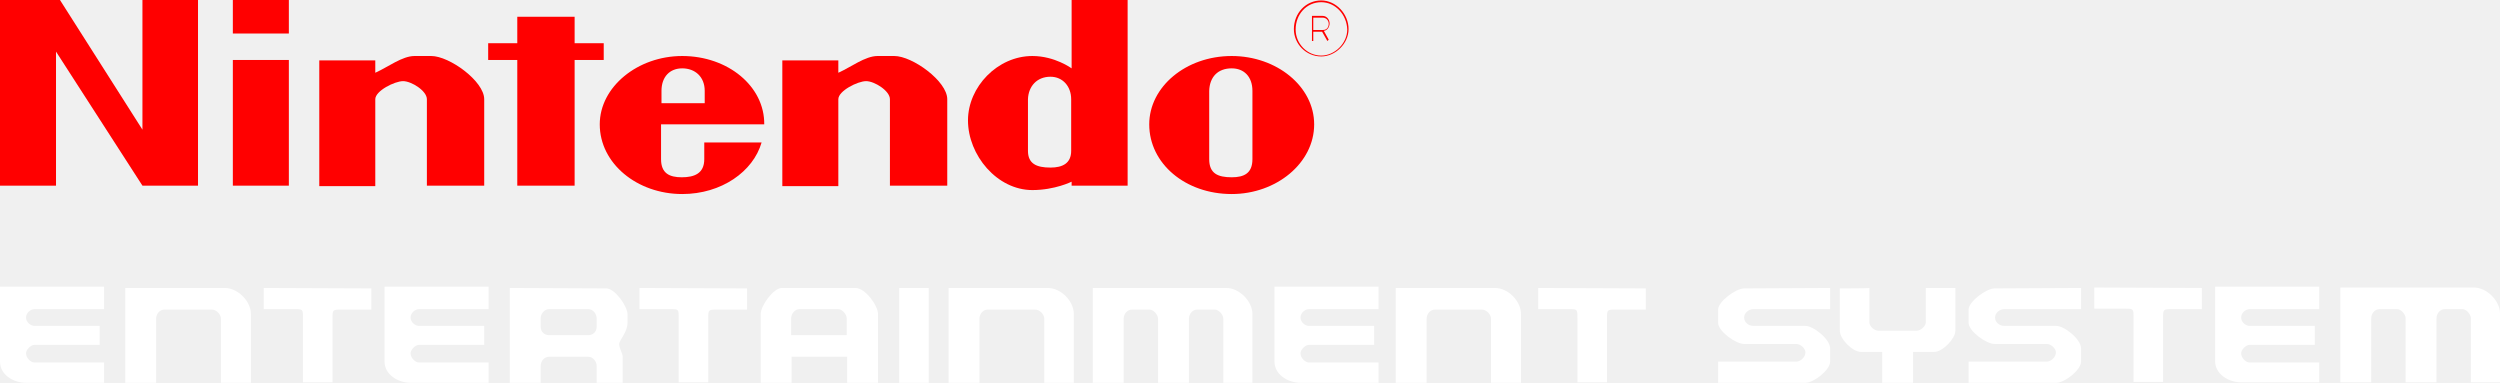
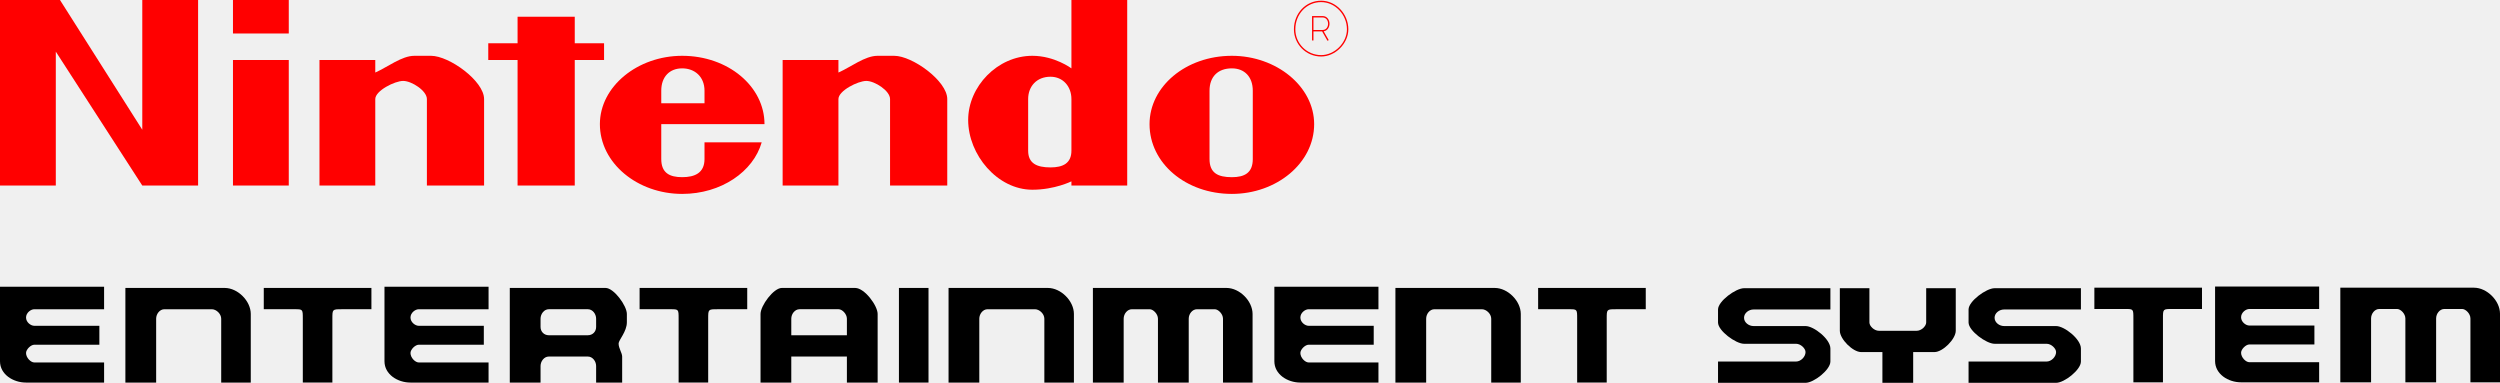
- <svg xmlns="http://www.w3.org/2000/svg" version="1.1" id="Ebene_1" x="0px" y="0px" viewBox="0 0 566.9 86.8" enable-background="new 0 0 566.9 86.8" xml:space="preserve">
+ <svg xmlns="http://www.w3.org/2000/svg" version="1.1" id="Ebene_1" x="0px" y="0px" width="566.929px" height="86.813px" viewBox="0 0 566.929 86.813" enable-background="new 0 0 566.929 86.813" xml:space="preserve">
  <g>
-     <path fill="#FF0000" d="M44.9,42.1V0H32.3v29.4L13.6,0H0v42.1h12.7V11.7l19.6,30.4H44.9z" />
-     <path fill="#FF0000" d="M65.5,42.1V13.6H52.8v28.5L65.5,42.1L65.5,42.1z" />
-     <path fill="#FF0000" d="M65.5,7.6V0H52.8v7.6H65.5z" />
-     <path fill="#FF0000" d="M109.8,42.1V22.5c0-4.1-7.9-9.8-12-9.8H94c-2.8,0-6,2.5-8.9,3.8v-2.8H72.4v28.5h12.7V22.5   c0-1.9,4.4-4.1,6.3-4.1c1.9,0,5.4,2.2,5.4,4.1v19.6L109.8,42.1L109.8,42.1z" />
+     <path fill="#FF0000" d="M44.922,42.076V0H32.266v29.421L13.603,0H0v42.076h12.655V11.707l19.61,30.369H44.922z" />
+     <path fill="#FF0000" d="M65.486,42.076V13.604H52.832v28.473L65.486,42.076L65.486,42.076z" />
+     <path fill="#FF0000" d="M65.486,7.594V0H52.832v7.594H65.486z" />
+     <path fill="#FF0000" d="M109.777,42.076V22.464c0-4.114-7.908-9.808-12.021-9.808h-3.797c-2.846,0-6.01,2.529-8.857,3.795v-2.847   H72.447v28.473h12.654V22.464c0-1.899,4.43-4.114,6.329-4.114c1.897,0,5.377,2.214,5.377,4.114v19.613L109.777,42.076   L109.777,42.076z" />
    <g id="_x33_162_1_">
-       <path fill="#FF0000" d="M214.8,42.1V22.5c0-4.1-7.9-9.8-12-9.8H199c-2.8,0-6,2.5-8.9,3.8v-2.8h-12.7v28.5h12.7V22.5    c0-1.9,4.4-4.1,6.3-4.1c1.9,0,5.4,2.2,5.4,4.1v19.6H214.8z" />
+       <path fill="#FF0000" d="M214.811,42.077V22.463c0-4.111-7.908-9.807-12.025-9.807h-3.795c-2.847,0-6.009,2.53-8.858,3.795v-2.847    h-12.654v28.473h12.654V22.463c0-1.897,4.432-4.111,6.325-4.111c1.896,0,5.381,2.214,5.381,4.111v19.614H214.811z" />
    </g>
-     <path fill="#FF0000" d="M130.3,42.1V13.6h6.6V9.8h-6.6v-6h-13v6h-6.6v3.8h6.6v28.5L130.3,42.1L130.3,42.1z" />
-     <path fill="#FF0000" d="M154.7,12.7c-10.1,0-18.7,7-18.7,15.5c0,8.9,8.5,15.8,18.7,15.8c8.9,0,16.1-5.1,18-11.7h-13v3.8   c0,3.2-2.2,4.1-5.1,4.1c-2.8,0-4.7-0.9-4.7-4.1v-7.9h23.4C173.4,19.6,165.1,12.7,154.7,12.7z M154.7,15.5c2.9,0,5.1,1.9,5.1,5.1   v2.8H150v-2.8C150,17.4,151.9,15.5,154.7,15.5z" />
-     <path fill="#FF0000" d="M279.3,12.7c-10.4,0-18.7,7-18.7,15.5c0,8.9,8.2,15.8,18.7,15.8c10.1,0,18.7-7,18.7-15.8   C298,19.6,289.5,12.7,279.3,12.7z M279.3,15.5c2.8,0,4.7,1.9,4.7,5.1v15.5c0,3.2-1.9,4.1-4.7,4.1c-3.2,0-5.1-0.9-5.1-4.1V20.6   C274.3,17.4,276.2,15.5,279.3,15.5z" />
-     <path fill="#FF0000" d="M243,0v15.5c0,0-3.8-2.8-8.9-2.8c-7.9,0-14.6,7-14.6,14.6c0,7.9,6.6,15.8,14.6,15.8c5.1,0,8.9-1.9,8.9-1.9   v0.9h12.7V0H243z M238.2,17.4c2.8,0,4.7,2.2,4.7,5.1v11.7c0,2.8-1.9,3.8-4.7,3.8c-3.2,0-5.1-0.9-5.1-3.8V22.5   C233.2,19.6,235.1,17.4,238.2,17.4z" />
-     <path fill="#FF0000" d="M299.6,12.8c-3.4,0-6.2-2.8-6.2-6.2c0-3.6,2.7-6.5,6.2-6.5c3.3,0,6.2,3,6.2,6.5   C305.8,9.9,302.8,12.8,299.6,12.8z M299.6,0.5c-3.3,0-5.8,2.7-5.8,6.2c0,3.2,2.6,5.9,5.8,5.9c3.1,0,5.9-2.8,5.9-5.9   C305.4,3.3,302.8,0.5,299.6,0.5z M301,9.3l-1.2-2.1h-2v2.1h-0.3V3.6h2.4c1,0,1.6,0.9,1.6,1.7c0,0.8-0.5,1.6-1.3,1.7l1.1,2L301,9.3z    M297.9,6.8h2.1c0.9,0,1.3-0.7,1.3-1.4S300.8,4,299.9,4h-2.1V6.8z" />
-     <path fill="#FFFFFF" d="M56.9,86.8V71.2c0-2.9-3-5.9-5.9-5.9H28.4v21.5h7V72.3c0-1.1,0.8-2.1,1.9-2.1H48c1.1,0,2.1,1.1,2.1,2.1   v14.5C50.2,86.8,56.9,86.8,56.9,86.8z" />
+     <path fill="#FF0000" d="M130.338,42.076V13.604h6.646V9.807h-6.646v-6.01h-12.967v6.01h-6.646v3.797h6.646v28.473L130.338,42.076   L130.338,42.076z" />
+     <path fill="#FF0000" d="M154.7,12.655c-10.122,0-18.663,6.959-18.663,15.5c0,8.86,8.542,15.818,18.663,15.818   c8.857,0,16.135-5.062,18.033-11.703h-12.971v3.795c0,3.163-2.213,4.112-5.063,4.112c-2.849,0-4.744-0.949-4.744-4.112v-7.909   h23.412C173.368,19.615,165.139,12.655,154.7,12.655z M154.7,15.503c2.85,0,5.063,1.898,5.063,5.062v2.848h-9.807v-2.849   C149.955,17.401,151.851,15.503,154.7,15.503z" />
+     <path fill="#FF0000" d="M279.349,12.655c-10.442,0-18.666,6.959-18.666,15.5c0,8.86,8.224,15.818,18.666,15.818   c10.118,0,18.663-6.958,18.663-15.818C298.012,19.615,289.467,12.655,279.349,12.655z M279.349,15.503   c2.846,0,4.746,1.898,4.746,5.062v15.503c0,3.163-1.9,4.112-4.746,4.112c-3.164,0-5.063-0.949-5.063-4.112V20.563   C274.287,17.401,276.185,15.503,279.349,15.503z" />
+     <path fill="#FF0000" d="M242.968,0v15.502c0,0-3.801-2.847-8.861-2.847c-7.909,0-14.553,6.959-14.553,14.551   c0,7.91,6.644,15.819,14.553,15.819c5.062,0,8.861-1.898,8.861-1.898v0.949h12.651V0H242.968z M238.219,17.401   c2.848,0,4.749,2.214,4.749,5.063v11.705c0,2.849-1.901,3.795-4.749,3.795c-3.164,0-5.063-0.947-5.063-3.795V22.464   C233.158,19.615,235.055,17.401,238.219,17.401z" />
+     <path fill="#FF0000" d="M299.591,12.815c-3.399,0-6.166-2.768-6.166-6.171c0-3.637,2.709-6.486,6.166-6.486   c3.347,0,6.174,2.971,6.174,6.486C305.765,9.874,302.823,12.815,299.591,12.815z M299.591,0.478c-3.278,0-5.846,2.708-5.846,6.167   c0,3.227,2.622,5.852,5.846,5.852c3.063,0,5.854-2.789,5.854-5.852C305.446,3.302,302.764,0.478,299.591,0.478z M301.036,9.255   l-1.217-2.134h-1.964v2.055h-0.319V3.637h2.376c1.039,0,1.582,0.876,1.582,1.742c0,0.79-0.451,1.587-1.318,1.722l1.138,1.995   L301.036,9.255z M297.855,6.802h2.057c0.867,0,1.263-0.737,1.263-1.423s-0.396-1.423-1.263-1.423h-2.057V6.802z" />
+     <path d="M56.868,86.756V71.198c0-2.949-2.952-5.9-5.904-5.9H28.434v21.459h6.977V72.274c0-1.074,0.801-2.148,1.875-2.148h10.729   c1.074,0,2.148,1.074,2.148,2.148v14.482H56.868z" />
    <g id="_x32_399_1_">
-       <path fill="#FFFFFF" d="M243.5,86.8V71.2c0-2.9-2.9-5.9-5.9-5.9h-22.5v21.5h7V72.3c0-1.1,0.8-2.1,1.9-2.1h10.7    c1.1,0,2.1,1.1,2.1,2.1v14.5C236.8,86.8,243.5,86.8,243.5,86.8z" />
+       <path d="M243.534,86.756V71.198c0-2.949-2.949-5.9-5.897-5.9h-22.533v21.459h6.973V72.274c0-1.074,0.808-2.148,1.875-2.148h10.729    c1.073,0,2.147,1.074,2.147,2.148v14.482H243.534z" />
    </g>
-     <path fill="#FFFFFF" d="M344.9,86.8V71.2c0-2.9-2.9-5.9-5.9-5.9h-22.5v21.5h7V72.3c0-1.1,0.8-2.1,1.9-2.1H336   c1.1,0,2.1,1.1,2.1,2.1v14.5C338.2,86.8,344.9,86.8,344.9,86.8z" />
-     <path fill="#FFFFFF" d="M284,86.8V71.2c0-2.9-3-5.9-5.9-5.9h-30.3v21.5h7V72.3c0-1.1,0.8-2.1,1.9-2.1h4c0.8,0,1.9,1.1,1.9,2.1v14.5   h7V72.3c0-1.1,0.8-2.1,1.9-2.1h4c0.8,0,1.9,1.1,1.9,2.1v14.5C277.3,86.8,284,86.8,284,86.8z" />
-     <path fill="#FFFFFF" d="M23.6,86.8H5.9c-3,0-5.9-1.9-5.9-4.8V65h23.6v5.1H7.8c-0.8,0-1.9,0.8-1.9,1.9s1.1,1.9,1.9,1.9h14.8v4.3H7.8   c-0.8,0-1.9,1.1-1.9,1.9c0,1.1,1.1,2.1,1.9,2.1h15.8C23.6,82.2,23.6,86.8,23.6,86.8z" />
-     <path fill="#FFFFFF" d="M110.8,86.8H93.1c-2.9,0-5.9-1.9-5.9-4.8V65h23.6v5.1H95c-0.8,0-1.9,0.8-1.9,1.9s1.1,1.9,1.9,1.9h14.8v4.3   H95c-0.8,0-1.9,1.1-1.9,1.9c0,1.1,1.1,2.1,1.9,2.1h15.8L110.8,86.8L110.8,86.8z" />
-     <path fill="#FFFFFF" d="M312.6,86.8h-17.7c-2.9,0-5.9-1.9-5.9-4.8V65h23.6v5.1h-15.8c-0.8,0-1.9,0.8-1.9,1.9s1.1,1.9,1.9,1.9h14.8   v4.3h-14.8c-0.8,0-1.9,1.1-1.9,1.9c0,1.1,1.1,2.1,1.9,2.1h15.8V86.8z" />
-     <path fill="#FFFFFF" d="M59.8,65.3v4.8h7c1.9,0,1.9,0,1.9,2.1v14.5h6.7V72.3c0-2.1,0-2.1,2.1-2.1h6.7v-4.8L59.8,65.3L59.8,65.3z" />
-     <path fill="#FFFFFF" d="M145,65.3v4.8h7c1.9,0,1.9,0,1.9,2.1v14.5h6.7V72.3c0-2.1,0-2.1,2.1-2.1h6.7v-4.8L145,65.3L145,65.3   L145,65.3z" />
-     <path fill="#FFFFFF" d="M348.8,65.3v4.8h7c1.9,0,1.9,0,1.9,2.1v14.5h6.7V72.3c0-2.1,0-2.1,2.1-2.1h6.7v-4.8L348.8,65.3L348.8,65.3   L348.8,65.3z" />
-     <path fill="#FFFFFF" d="M115.6,65.3v21.5h7V83c0-1.1,0.8-2.1,1.9-2.1h8.9c1.1,0,1.9,1.1,1.9,2.1v3.8h5.9v-5.9   c0-0.8-0.8-1.9-0.8-2.9c0-0.8,1.9-2.7,1.9-4.8v-1.9c0-1.9-2.9-5.9-4.8-5.9L115.6,65.3L115.6,65.3z M124.5,70.1h8.9   c1.1,0,1.9,1.1,1.9,2.1v1.9c0,1.1-0.8,1.9-1.9,1.9h-8.9c-1.1,0-1.9-0.8-1.9-1.9v-1.9C122.6,71.2,123.4,70.1,124.5,70.1z" />
-     <path fill="#FFFFFF" d="M177.3,65.3c-1.9,0-4.8,4-4.8,5.9v15.6h7v-5.9h12.6v5.9h7V71.2c0-1.9-2.9-5.9-5.1-5.9L177.3,65.3   L177.3,65.3z M181.3,70.1h8.8c0.8,0,1.9,1.1,1.9,2.1V76h-12.6v-3.8C179.4,71.2,180.2,70.1,181.3,70.1z" />
-     <path fill="#FFFFFF" d="M210.6,86.8V65.3h-6.7v21.5H210.6z" />
+     <path d="M344.871,86.756V71.198c0-2.949-2.949-5.9-5.898-5.9H316.44v21.459h6.974V72.274c0-1.074,0.807-2.148,1.881-2.148h10.729   c1.073,0,2.144,1.074,2.144,2.148v14.482H344.871z" />
+     <path d="M284.048,86.756V71.198c0-2.949-2.95-5.9-5.899-5.9h-30.311v21.459h6.978V72.274c0-1.074,0.803-2.148,1.875-2.148h4.023   c0.808,0,1.876,1.074,1.876,2.148v14.482h6.979V72.274c0-1.074,0.802-2.148,1.876-2.148h4.022c0.807,0,1.875,1.074,1.875,2.148   v14.482H284.048z" />
+     <path d="M23.606,86.756H5.905C2.953,86.756,0,84.877,0,81.928V65.03h23.605v5.096H7.781c-0.805,0-1.875,0.807-1.875,1.879   s1.07,1.877,1.875,1.877h14.752v4.291H7.781c-0.805,0-1.875,1.074-1.875,1.879c0,1.072,1.07,2.145,1.875,2.145h15.825V86.756z" />
+     <path d="M110.792,86.756H93.086c-2.949,0-5.898-1.879-5.898-4.828V65.03h23.604v5.096H94.965c-0.804,0-1.878,0.807-1.878,1.879   s1.074,1.877,1.878,1.877h14.752v4.291H94.965c-0.804,0-1.878,1.074-1.878,1.879c0,1.072,1.074,2.145,1.878,2.145h15.826V86.756z" />
+     <path d="M312.594,86.756h-17.707c-2.949,0-5.898-1.879-5.898-4.828V65.03h23.605v5.096h-15.826c-0.807,0-1.881,0.807-1.881,1.879   s1.074,1.877,1.881,1.877h14.752v4.291h-14.752c-0.807,0-1.881,1.074-1.881,1.879c0,1.072,1.074,2.145,1.881,2.145h15.826V86.756z" />
+     <path d="M59.816,65.297v4.826h6.974c1.878,0,1.878,0,1.878,2.148v14.482h6.706v-14.48c0-2.148,0-2.148,2.146-2.148h6.706v-4.826   H59.816V65.297z" />
+     <path d="M145.043,65.297v4.826h6.973c1.875,0,1.875,0,1.875,2.148v14.482h6.706v-14.48c0-2.148,0-2.148,2.148-2.148h6.706v-4.826   h-24.408V65.297z" />
+     <path d="M348.804,65.297v4.826h6.974c1.875,0,1.875,0,1.875,2.148v14.482h6.705v-14.48c0-2.148,0-2.148,2.147-2.148h6.706v-4.826   h-24.407V65.297z" />
+     <path d="M115.606,65.297v21.459h6.976v-3.754c0-1.074,0.802-2.148,1.875-2.148h8.852c1.074,0,1.875,1.074,1.875,2.148v3.754h5.904   v-5.902c0-0.805-0.807-1.875-0.807-2.949c0-0.805,1.875-2.682,1.875-4.828v-1.879c0-1.877-2.949-5.9-4.825-5.9H115.606z    M124.457,70.123h8.852c1.074,0,1.875,1.074,1.875,2.148v1.875c0,1.074-0.801,1.879-1.875,1.879h-8.852   c-1.074,0-1.875-0.805-1.875-1.879v-1.875C122.582,71.198,123.383,70.123,124.457,70.123z" />
+     <path d="M177.298,65.297c-1.881,0-4.83,4.023-4.83,5.9v15.559h6.973v-5.902h12.61v5.902h6.973V71.198c0-1.877-2.948-5.9-5.097-5.9   H177.298z M181.323,70.123h8.848c0.807,0,1.881,1.074,1.881,2.148v3.754h-12.61v-3.754   C179.441,71.198,180.248,70.123,181.323,70.123z" />
+     <path d="M210.559,86.756V65.297h-6.706v21.459H210.559z" />
    <g id="_x33_177_1_">
-       <path fill="#FFFFFF" d="M566.9,86.7V71.1c0-2.9-3-5.9-5.9-5.9h-30.3v21.5h7V72.2c0-1.1,0.8-2.1,1.9-2.1h4c0.8,0,1.9,1.1,1.9,2.1    v14.5h7V72.2c0-1.1,0.8-2.1,1.9-2.1h4c0.8,0,1.9,1.1,1.9,2.1v14.5L566.9,86.7L566.9,86.7z" />
+       <path d="M566.93,86.698V71.141c0-2.949-2.955-5.9-5.904-5.9h-30.307v21.457h6.973V72.215c0-1.074,0.803-2.148,1.875-2.148h4.023    c0.807,0,1.881,1.074,1.881,2.148v14.482h6.973V72.215c0-1.074,0.803-2.148,1.877-2.148h4.023c0.807,0,1.879,1.074,1.879,2.148    v14.482H566.93z" />
    </g>
    <g id="_x33_181_3_">
-       <path fill="#FFFFFF" d="M525.9,86.7h-17.7c-2.9,0-5.9-1.9-5.9-4.8V65h23.6v5.1h-15.8c-0.8,0-1.9,0.8-1.9,1.9    c0,1.1,1.1,1.9,1.9,1.9h14.8v4.3h-14.8c-0.8,0-1.9,1.1-1.9,1.9c0,1.1,1.1,2.1,1.9,2.1h15.8L525.9,86.7L525.9,86.7z" />
+       <path d="M525.917,86.698h-17.703c-2.949,0-5.898-1.879-5.898-4.828V64.973h23.602v5.094H510.09c-0.801,0-1.875,0.807-1.875,1.879    c0,1.074,1.074,1.877,1.875,1.877h14.752v4.291H510.09c-0.801,0-1.875,1.074-1.875,1.879c0,1.074,1.074,2.146,1.875,2.146h15.826    V86.698L525.917,86.698z" />
    </g>
    <g id="_x32_391_3_">
-       <path fill="#FFFFFF" d="M474.9,65.2v4.8h7c1.9,0,1.9,0,1.9,2.1v14.5h6.7V72.2c0-2.1,0-2.1,2.1-2.1h6.7v-4.8L474.9,65.2L474.9,65.2    z" />
+       <path d="M474.942,65.239v4.828h6.975c1.875,0,1.875,0,1.875,2.148v14.48h6.705v-14.48c0-2.148,0-2.148,2.148-2.148h6.705V65.24    h-24.408V65.239z" />
    </g>
    <g id="_x33_187">
-       <path fill="#FFFFFF" d="M395.5,65.4c-1.9,0-5.9,3-5.9,4.8v3c0,1.9,4,4.8,5.9,4.8h11.8c1.1,0,2.1,1.1,2.1,1.9    c0,1.1-1.1,2.1-2.1,2.1h-17.7v4.8h19.8c1.9,0,5.6-2.9,5.6-4.8V79c0-2.1-3.8-5.1-5.6-5.1h-11.8c-1.1,0-2.1-0.8-2.1-1.9    c0-1.1,1.1-1.9,2.1-1.9h17.4v-4.8L395.5,65.4L395.5,65.4z" />
+       <path d="M395.497,65.356c-1.875,0-5.898,2.951-5.898,4.826v2.953c0,1.877,4.023,4.826,5.898,4.826h11.803    c1.074,0,2.143,1.074,2.143,1.879c0,1.07-1.067,2.145-2.143,2.145h-17.701v4.828h19.844c1.882,0,5.639-2.949,5.639-4.828v-2.949    c0-2.146-3.757-5.096-5.639-5.096h-11.797c-1.073,0-2.147-0.805-2.147-1.879c0-1.072,1.074-1.879,2.147-1.879h17.436v-4.826    H395.497z" />
    </g>
    <g id="_x33_187_1_">
-       <path fill="#FFFFFF" d="M452.3,65.4c-1.9,0-5.9,3-5.9,4.8v3c0,1.9,4,4.8,5.9,4.8h11.8c1.1,0,2.1,1.1,2.1,1.9    c0,1.1-1.1,2.1-2.1,2.1h-17.7v4.8h19.9c1.9,0,5.6-2.9,5.6-4.8V79c0-2.1-3.8-5.1-5.6-5.1h-11.8c-1.1,0-2.1-0.8-2.1-1.9    c0-1.1,1.1-1.9,2.1-1.9h17.4v-4.8L452.3,65.4L452.3,65.4z" />
+       <path d="M452.317,65.356c-1.881,0-5.903,2.951-5.903,4.826v2.953c0,1.877,4.022,4.826,5.903,4.826h11.803    c1.068,0,2.143,1.074,2.143,1.879c0,1.07-1.072,2.145-2.143,2.145h-17.707v4.828h19.85c1.881,0,5.631-2.949,5.631-4.828v-2.949    c0-2.146-3.75-5.096-5.631-5.096h-11.803c-1.068,0-2.145-0.805-2.145-1.879c0-1.072,1.074-1.879,2.145-1.879h17.434v-4.826    H452.317z" />
    </g>
    <g>
-       <path fill="#FFFFFF" d="M417.2,65.4V75c0,1.9,2.9,4.8,4.8,4.8h4.8v7h7v-7h4.8c1.9,0,4.8-3,4.8-4.8v-9.7h-6.7v7.8    c0,0.8-1.1,1.9-2.1,1.9h-8.6c-1.1,0-2.1-1.1-2.1-1.9v-7.8C423.9,65.4,417.2,65.4,417.2,65.4z" />
+       <path d="M417.222,65.356v9.656c0,1.877,2.949,4.828,4.83,4.828h4.824v6.973h6.979V79.84h4.825c1.881,0,4.83-2.951,4.83-4.828    v-9.656h-6.705v7.779c0,0.805-1.075,1.877-2.147,1.877h-8.581c-1.074,0-2.148-1.072-2.148-1.877v-7.779H417.222z" />
    </g>
  </g>
</svg>
